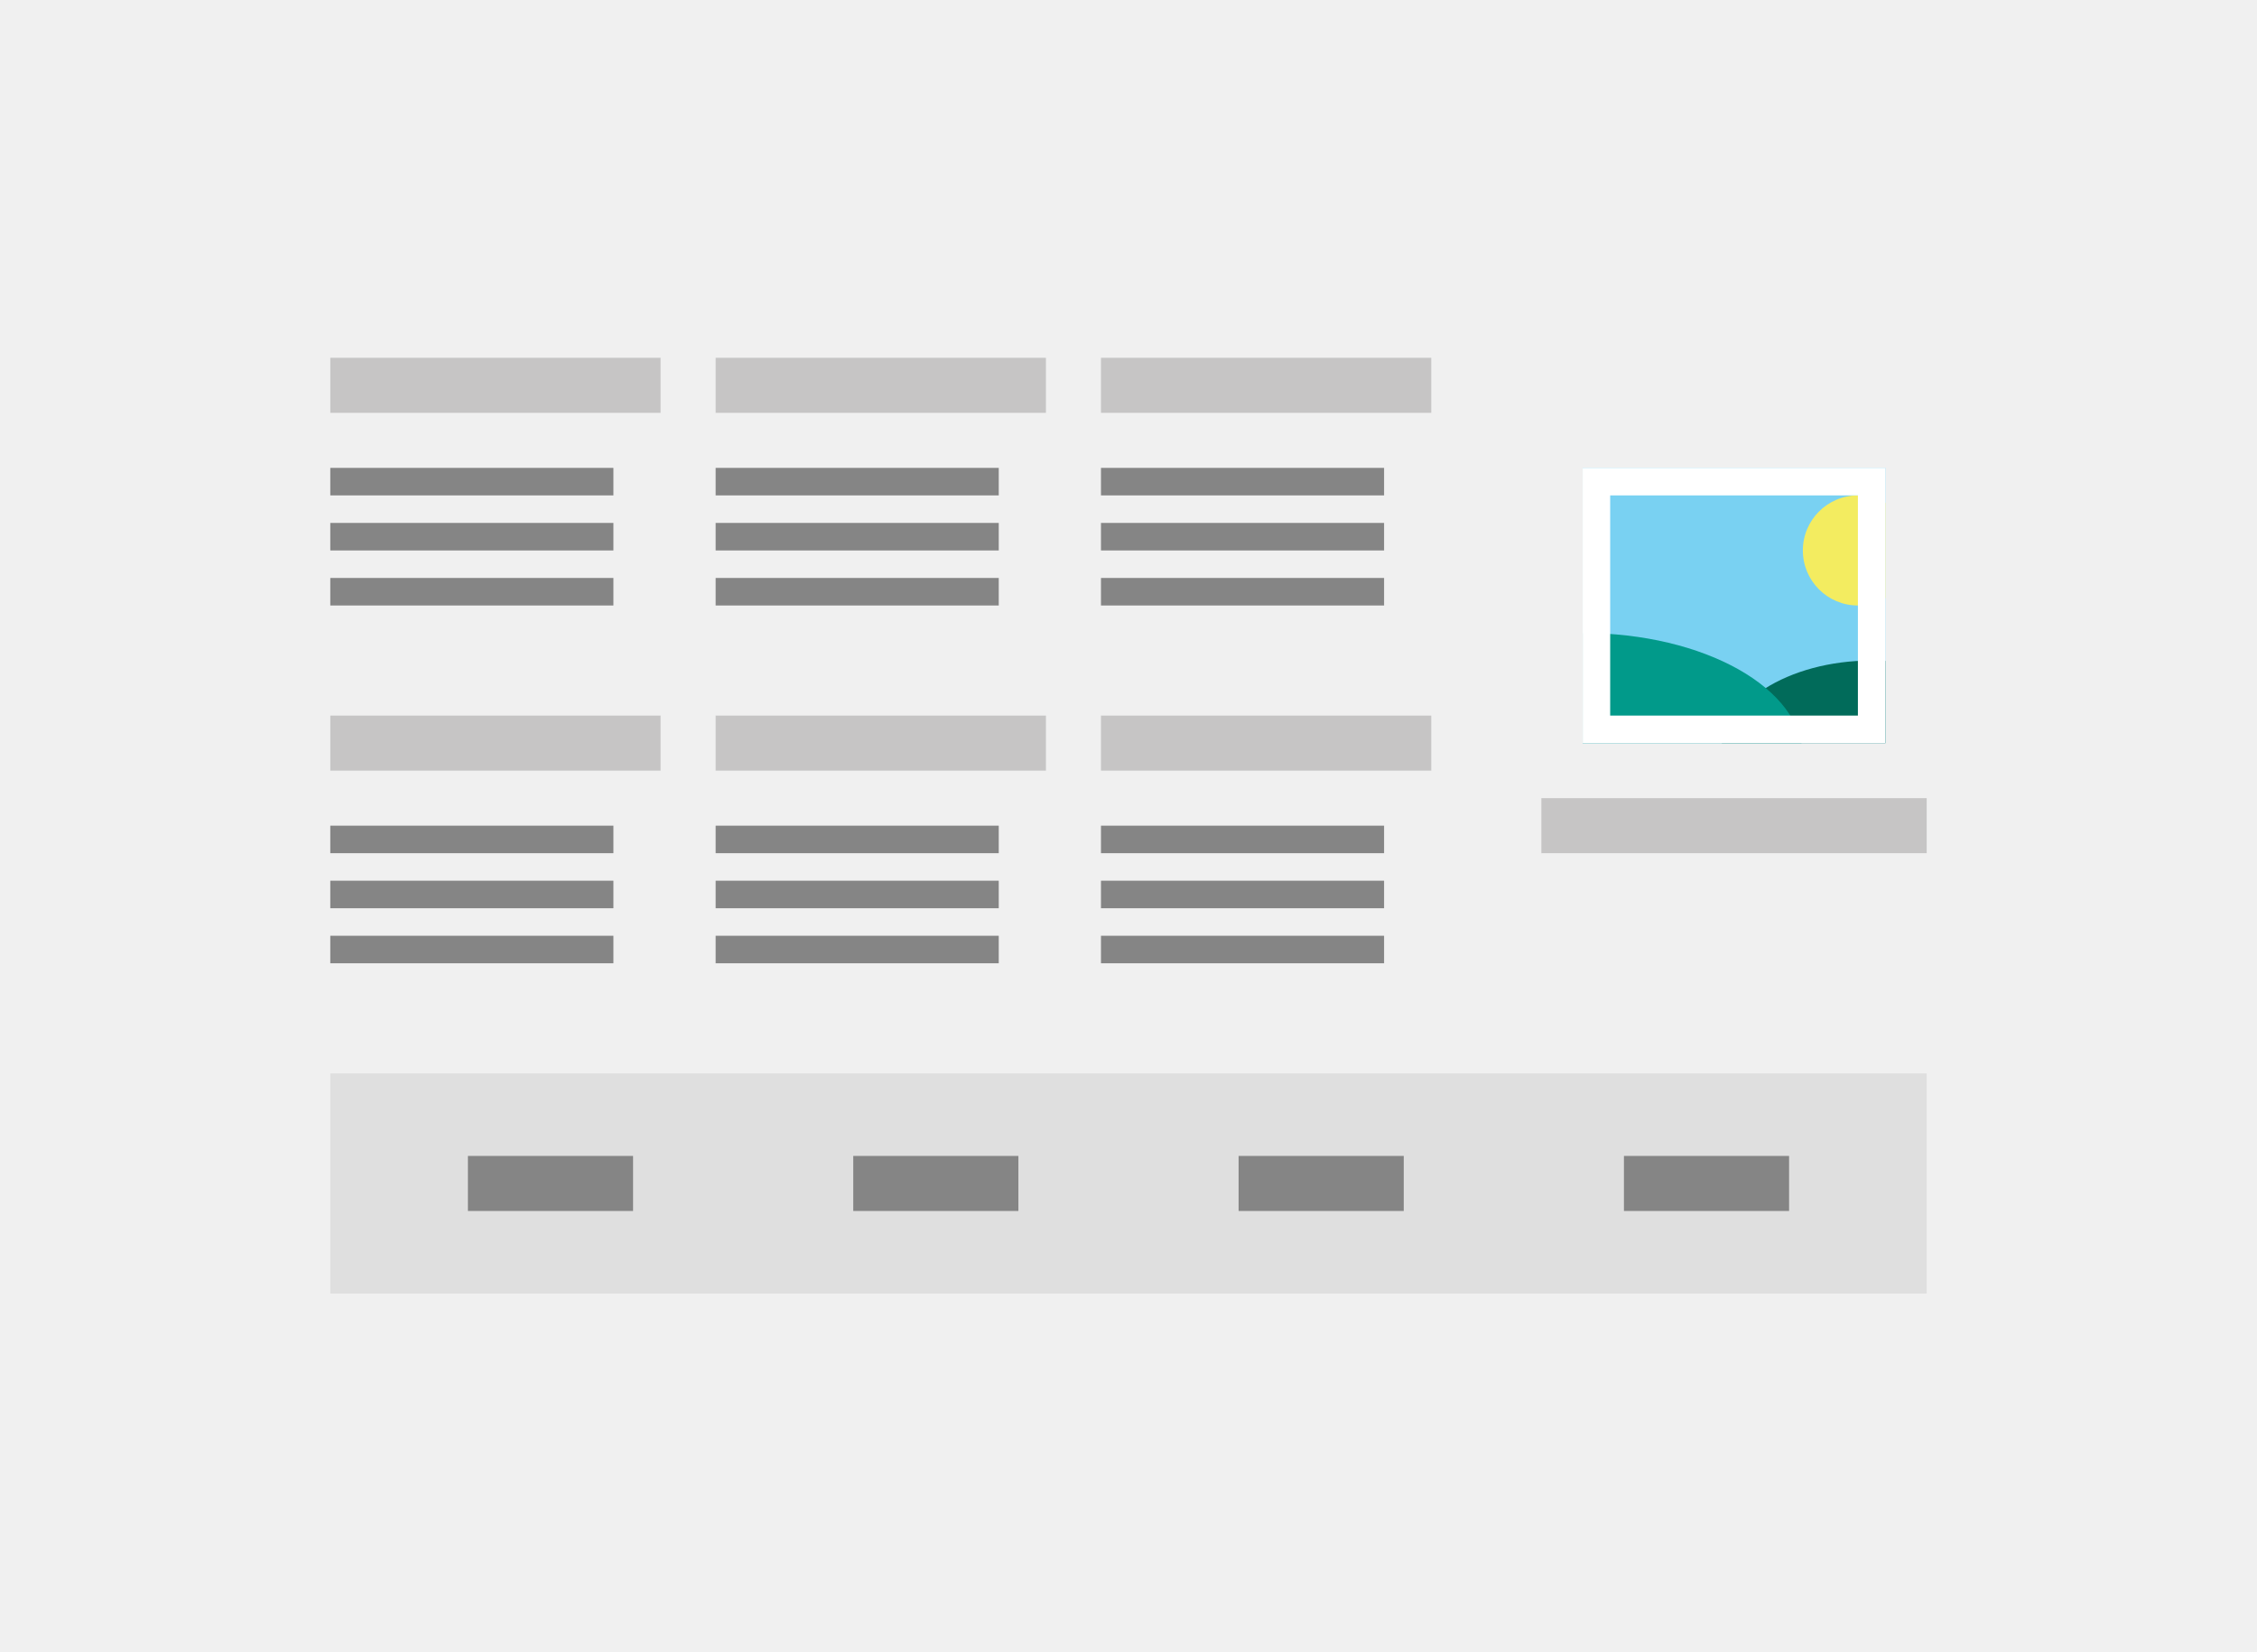
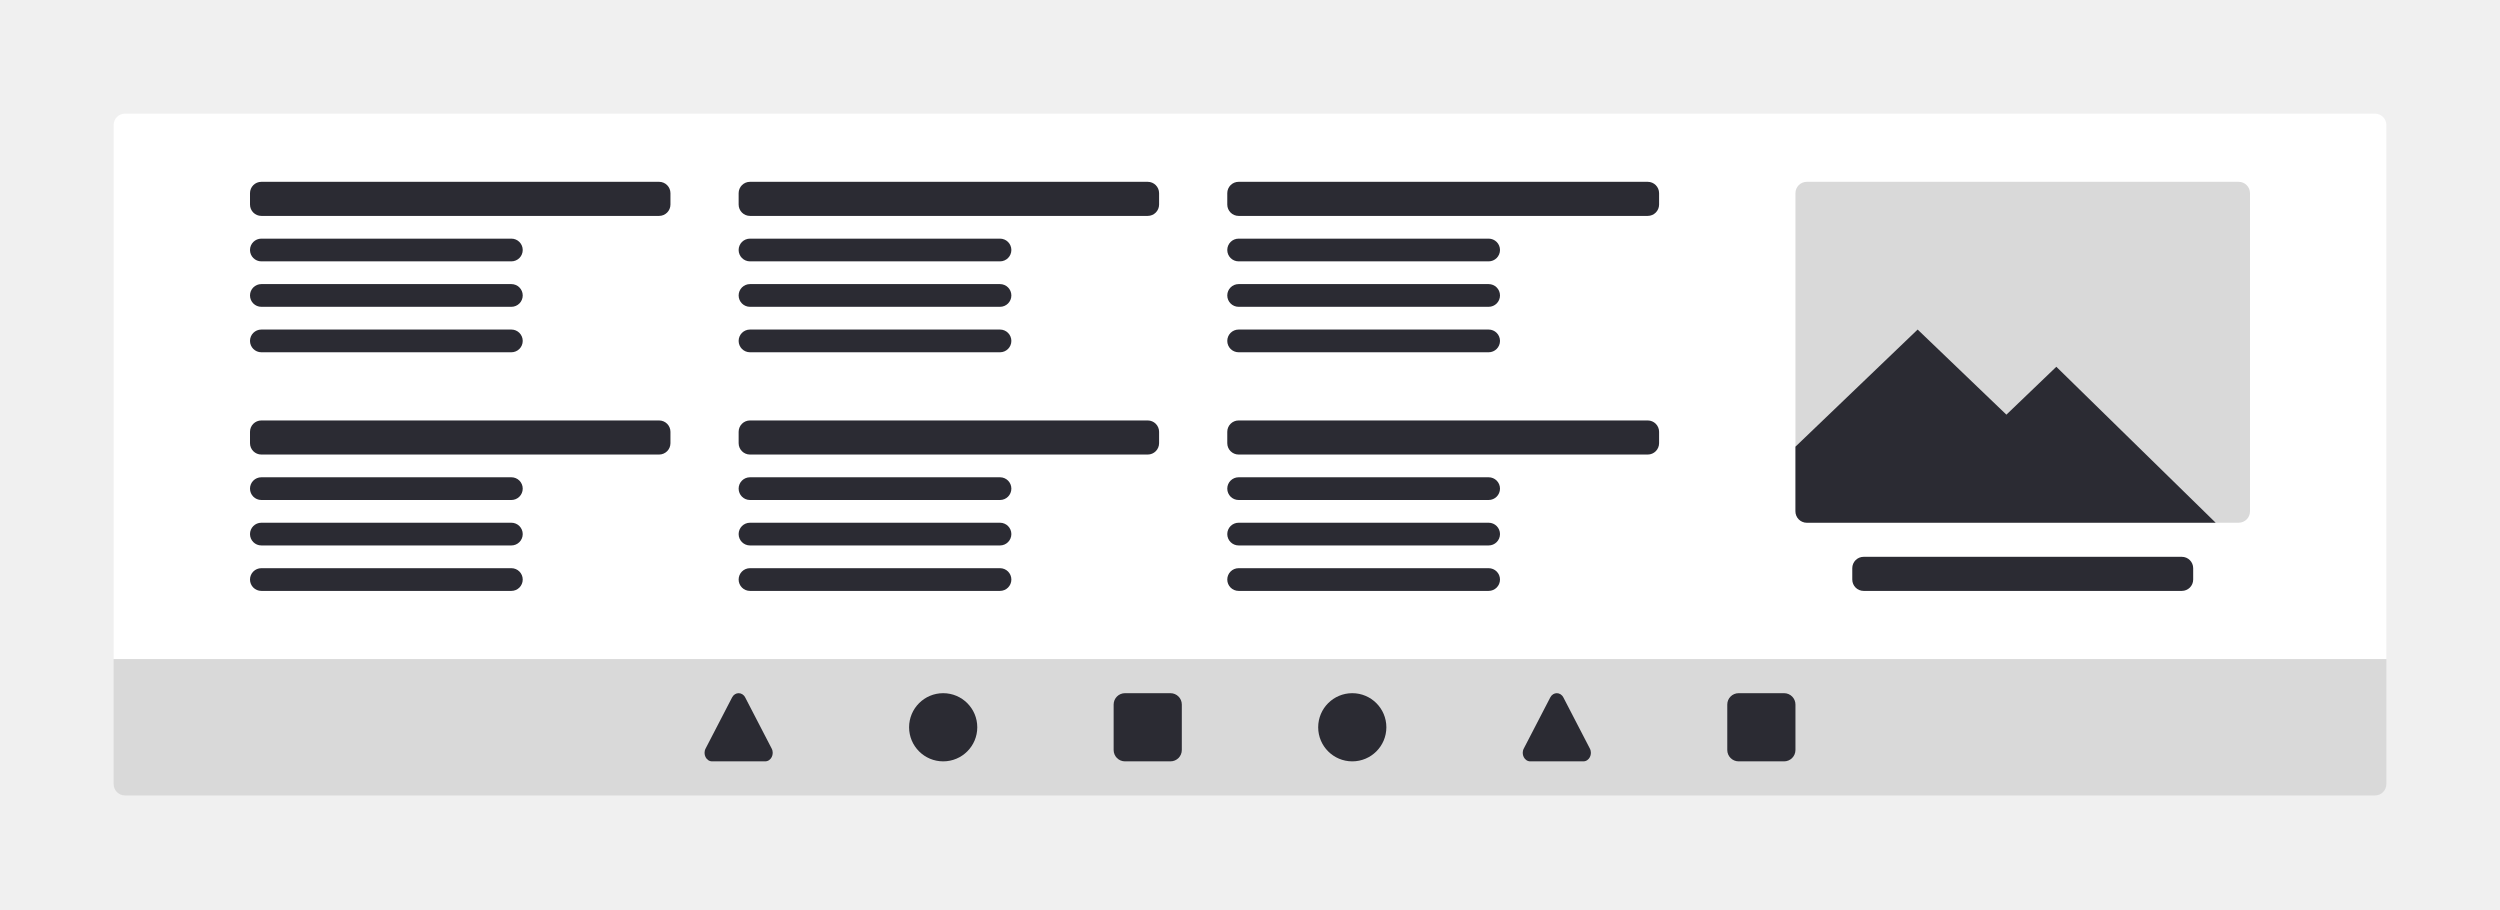
- <svg xmlns="http://www.w3.org/2000/svg" width="82" height="60" viewBox="0 0 82 60" fill="none">
-   <path d="M24 13H12V15H24V13Z" fill="#C6C5C5" />
-   <path d="M22.286 17H12V18H22.286V17Z" fill="#858585" />
-   <path d="M22.286 19H12V20H22.286V19Z" fill="#858585" />
-   <path d="M22.286 21H12V22H22.286V21Z" fill="#858585" />
-   <path d="M38 13H26V15H38V13Z" fill="#C6C5C5" />
-   <path d="M36.286 17H26V18H36.286V17Z" fill="#858585" />
-   <path d="M36.286 19H26V20H36.286V19Z" fill="#858585" />
-   <path d="M36.286 21H26V22H36.286V21Z" fill="#858585" />
-   <path d="M52 13H40V15H52V13Z" fill="#C6C5C5" />
-   <path d="M50.286 17H40V18H50.286V17Z" fill="#858585" />
-   <path d="M50.286 19H40V20H50.286V19Z" fill="#858585" />
-   <path d="M50.286 21H40V22H50.286V21Z" fill="#858585" />
-   <path d="M24 26H12V28H24V26Z" fill="#C6C5C5" />
-   <path d="M22.286 30H12V31H22.286V30Z" fill="#858585" />
-   <path d="M22.286 32H12V33H22.286V32Z" fill="#858585" />
-   <path d="M22.286 34H12V35H22.286V34Z" fill="#858585" />
-   <path d="M38 26H26V28H38V26Z" fill="#C6C5C5" />
-   <path d="M36.286 30H26V31H36.286V30Z" fill="#858585" />
-   <path d="M36.286 32H26V33H36.286V32Z" fill="#858585" />
-   <path d="M36.286 34H26V35H36.286V34Z" fill="#858585" />
-   <path d="M52 26H40V28H52V26Z" fill="#C6C5C5" />
-   <path d="M50.286 30H40V31H50.286V30Z" fill="#858585" />
-   <path d="M50.286 32H40V33H50.286V32Z" fill="#858585" />
-   <path d="M50.286 34H40V35H50.286V34Z" fill="#858585" />
-   <g clip-path="url(#clip0_18_3550)">
-     <rect x="57.5" y="17" width="11" height="10" fill="#79D1F2" />
-     <ellipse cx="68" cy="27.5" rx="5.5" ry="3.5" fill="#016B5A" />
-     <ellipse cx="57.5" cy="27.5" rx="8" ry="4.5" fill="#019A8A" />
-     <circle cx="67.5" cy="20" r="2" fill="#F3EC60" />
-   </g>
-   <rect x="58" y="17.5" width="10" height="9" stroke="white" />
-   <rect x="56" y="29" width="14" height="2" fill="#C6C5C5" />
-   <rect width="58" height="8" transform="translate(12 39)" fill="#DFDFDF" />
-   <rect x="17" y="42" width="6" height="2" fill="#858585" />
-   <rect x="31" y="42" width="6" height="2" fill="#858585" />
-   <rect x="45" y="42" width="6" height="2" fill="#858585" />
-   <rect x="59" y="42" width="6" height="2" fill="#858585" />
-   <defs>
-     <clipPath id="clip0_18_3550">
-       <rect x="57.5" y="17" width="11" height="10" fill="white" />
-     </clipPath>
-   </defs>
+ <svg xmlns="http://www.w3.org/2000/svg" width="220" height="80" viewBox="0 0 220 80" fill="none">
+   <path d="M10 11C10 10.448 10.448 10 11 10H209C209.552 10 210 10.448 210 11V58H10V11Z" fill="white" />
+   <rect x="22" y="16" width="37" height="3" rx="1" fill="#2B2B33" />
+   <rect x="65" y="16" width="37" height="3" rx="1" fill="#2B2B33" />
+   <rect x="108" y="16" width="38" height="3" rx="1" fill="#2B2B33" />
+   <rect x="22" y="37" width="37" height="3" rx="1" fill="#2B2B33" />
+   <rect x="65" y="37" width="37" height="3" rx="1" fill="#2B2B33" />
+   <rect x="108" y="37" width="38" height="3" rx="1" fill="#2B2B33" />
+   <rect x="163" y="49" width="30" height="3" rx="1" fill="#2B2B33" />
+   <rect x="22" y="21" width="24" height="2" rx="1" fill="#2B2B33" />
+   <rect x="65" y="21" width="24" height="2" rx="1" fill="#2B2B33" />
+   <rect x="108" y="21" width="24" height="2" rx="1" fill="#2B2B33" />
+   <rect x="22" y="42" width="24" height="2" rx="1" fill="#2B2B33" />
+   <rect x="65" y="42" width="24" height="2" rx="1" fill="#2B2B33" />
+   <rect x="108" y="42" width="24" height="2" rx="1" fill="#2B2B33" />
+   <rect x="22" y="25" width="24" height="2" rx="1" fill="#2B2B33" />
+   <rect x="65" y="25" width="24" height="2" rx="1" fill="#2B2B33" />
+   <rect x="108" y="25" width="24" height="2" rx="1" fill="#2B2B33" />
+   <rect x="22" y="46" width="24" height="2" rx="1" fill="#2B2B33" />
+   <rect x="65" y="46" width="24" height="2" rx="1" fill="#2B2B33" />
+   <rect x="108" y="46" width="24" height="2" rx="1" fill="#2B2B33" />
+   <rect x="22" y="29" width="24" height="2" rx="1" fill="#2B2B33" />
+   <rect x="65" y="29" width="24" height="2" rx="1" fill="#2B2B33" />
+   <rect x="108" y="29" width="24" height="2" rx="1" fill="#2B2B33" />
+   <rect x="22" y="50" width="24" height="2" rx="1" fill="#2B2B33" />
+   <rect x="65" y="50" width="24" height="2" rx="1" fill="#2B2B33" />
+   <rect x="108" y="50" width="24" height="2" rx="1" fill="#2B2B33" />
+   <rect x="158" y="16" width="40" height="30" rx="1" fill="#D9D9D9" />
+   <path d="M176.563 36.49L180.957 32.276L194.978 46H159C158.448 46 158 45.552 158 45V39.307L168.752 29L176.563 36.49Z" fill="#2B2B33" />
+   <path d="M10 58H210V69C210 69.552 209.552 70 209 70H11C10.448 70 10 69.552 10 69V58Z" fill="#D9D9D9" />
+   <rect x="98" y="61" width="6" height="6" rx="1" fill="#2B2B33" />
+   <rect x="152" y="61" width="6" height="6" rx="1" fill="#2B2B33" />
+   <path d="M136.425 61.371C136.682 60.876 137.318 60.876 137.575 61.371L139.908 65.874C140.167 66.373 139.847 67 139.334 67H134.666C134.153 67 133.833 66.373 134.092 65.874L136.425 61.371Z" fill="#2B2B33" />
+   <circle cx="119" cy="64" r="3" fill="#2B2B33" />
+   <path d="M64.425 61.371C64.682 60.876 65.318 60.876 65.575 61.371L67.908 65.874C68.167 66.373 67.847 67 67.334 67H62.666C62.153 67 61.833 66.373 62.092 65.874L64.425 61.371Z" fill="#2B2B33" />
+   <circle cx="83" cy="64" r="3" fill="#2B2B33" />
</svg>
